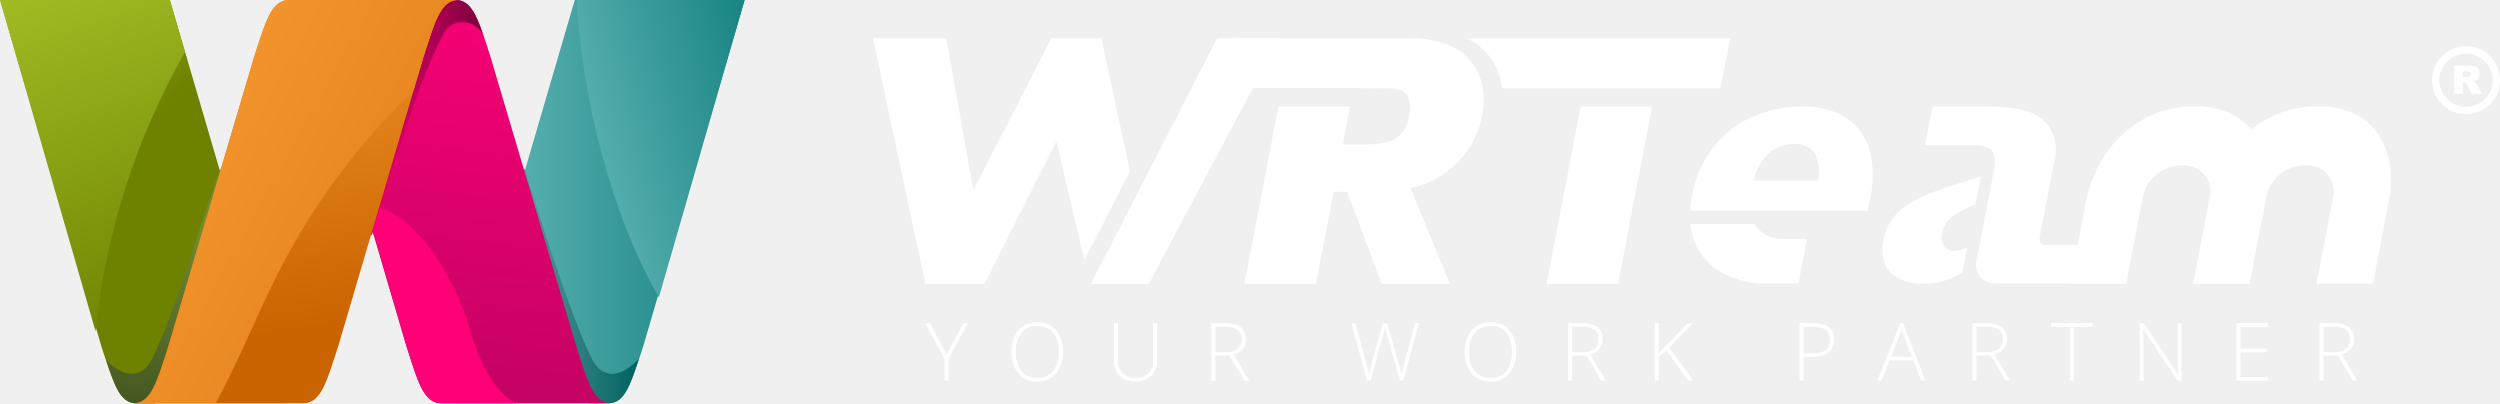
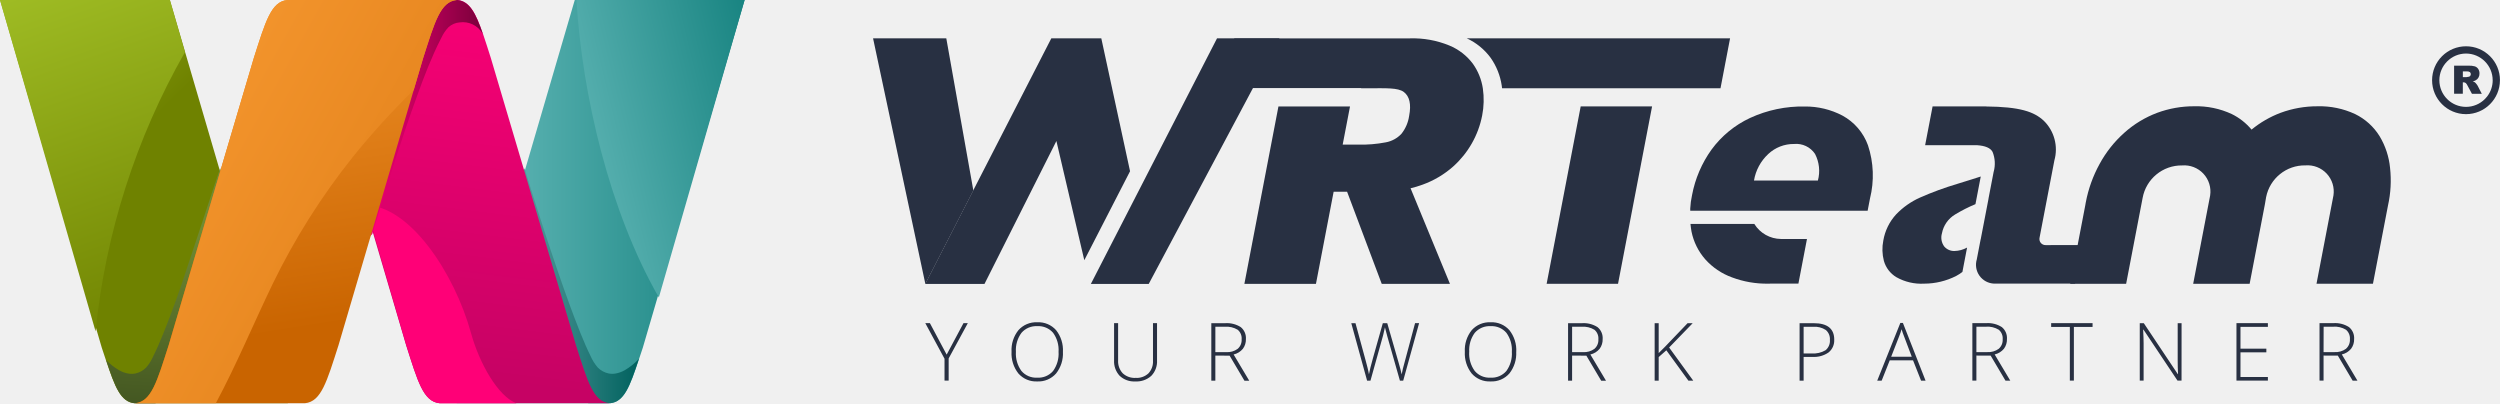
- <svg xmlns="http://www.w3.org/2000/svg" width="248" height="40" viewBox="0 0 248 40" fill="none">
-   <g id="Logo" clip-path="url(#clip0_34_14)">
-     <path id="Path 1" d="M171.624 3.802L170.675 8.753H164.875V8.759H157.789V8.753H149.006C148.996 8.663 148.984 8.573 148.971 8.482C148.824 7.492 148.447 6.551 147.871 5.733C147.257 4.897 146.44 4.232 145.497 3.8L171.624 3.802Z" fill="white" />
-     <path id="Path 2" d="M156.805 10.556L153.426 28.156H160.509L163.887 10.556H156.805Z" fill="white" />
-     <path id="Path 3" d="M96.556 18.897L93.873 3.803H86.608L91.795 28.165L96.556 18.897Z" fill="white" />
-     <path id="Path 4" d="M112.101 16.986L109.25 3.803H104.291L91.79 28.149V28.165H97.662L104.795 13.988L107.563 25.813L112.101 16.986Z" fill="white" />
-     <path id="Path 5" d="M120.729 3.803L108.214 28.165H113.955L126.92 3.803H120.729Z" fill="white" />
-     <path id="Path 6" d="M139.928 18.676C140.326 18.582 140.718 18.465 141.102 18.324C142.227 17.922 143.265 17.308 144.159 16.514C145.642 15.188 146.65 13.413 147.031 11.461C147.206 10.575 147.229 9.666 147.099 8.773C146.967 7.894 146.63 7.058 146.116 6.332C145.51 5.52 144.694 4.888 143.755 4.506C142.524 4.004 141.202 3.765 139.873 3.806H122.445L121.496 8.733H121.277L127.168 8.738H135.03V8.756H135.762C137.472 8.756 138.671 8.688 139.251 9.119C139.831 9.55 140.01 10.34 139.787 11.5C139.694 12.149 139.43 12.762 139.022 13.275C138.612 13.712 138.073 14.008 137.484 14.118C136.575 14.293 135.649 14.37 134.723 14.347H133.194L133.922 10.559H126.822L123.443 28.159H130.543L132.297 19.023H133.633L137.069 28.159H143.836L139.928 18.676Z" fill="white" />
-     <path id="Path 7" d="M195.135 24.56C194.752 24.772 194.323 24.888 193.885 24.899C193.693 24.905 193.501 24.868 193.325 24.79C193.149 24.712 192.992 24.596 192.867 24.449C192.732 24.264 192.641 24.051 192.602 23.826C192.562 23.6 192.576 23.368 192.641 23.149C192.714 22.761 192.869 22.393 193.095 22.07C193.321 21.746 193.614 21.475 193.953 21.273C194.598 20.883 195.271 20.541 195.966 20.251L196.492 17.509L196.092 17.637C195.651 17.776 195.002 17.98 194.145 18.247C192.892 18.62 191.663 19.071 190.466 19.599C189.572 19.997 188.764 20.567 188.088 21.275C187.426 22 186.987 22.9 186.824 23.868C186.691 24.534 186.711 25.221 186.882 25.878C187.073 26.555 187.515 27.134 188.119 27.496C188.962 27.972 189.925 28.195 190.891 28.138C191.989 28.135 193.071 27.875 194.049 27.377C194.268 27.261 194.476 27.127 194.672 26.977L195.135 24.56Z" fill="white" />
-     <path id="Path 8" d="M202.938 24.315C202.844 24.319 202.75 24.3 202.664 24.261C202.579 24.222 202.503 24.164 202.444 24.09C202.385 24.017 202.343 23.931 202.323 23.839C202.303 23.747 202.305 23.651 202.328 23.56L203.795 15.915C203.989 15.227 203.995 14.499 203.811 13.808C203.628 13.117 203.262 12.488 202.752 11.986C201.77 11.067 200.364 10.594 197.007 10.562V10.557H191.713L190.974 14.403H196.12C196.939 14.46 197.469 14.678 197.669 15.081C197.913 15.697 197.953 16.376 197.781 17.016H197.776L197.257 19.716H197.262L196.488 23.735H196.482L196.097 25.735C196.015 26.008 195.997 26.297 196.044 26.578C196.091 26.859 196.202 27.126 196.368 27.358C196.535 27.59 196.752 27.78 197.003 27.915C197.255 28.05 197.534 28.125 197.819 28.135H198.778H199.755H205.846L206.58 24.308L202.938 24.315Z" fill="white" />
-     <path id="Path 9" d="M237.094 16.645C236.986 15.539 236.633 14.47 236.061 13.517C235.476 12.569 234.633 11.806 233.632 11.317C232.464 10.773 231.185 10.508 229.897 10.543C228.647 10.539 227.407 10.759 226.235 11.191C225.19 11.586 224.218 12.148 223.355 12.857C222.817 12.212 222.15 11.687 221.397 11.316C220.229 10.771 218.949 10.506 217.661 10.542C216.411 10.538 215.171 10.758 213.999 11.19C212.791 11.643 211.678 12.319 210.719 13.182C209.733 14.063 208.907 15.108 208.278 16.271C207.624 17.457 207.163 18.74 206.912 20.071C206.886 20.207 206.861 20.348 206.844 20.451L205.366 28.151H210.914L212.549 19.635C212.715 18.721 213.2 17.896 213.918 17.306C214.635 16.715 215.538 16.398 216.467 16.411C216.858 16.379 217.25 16.436 217.616 16.578C217.981 16.719 218.31 16.942 218.578 17.228C218.845 17.515 219.044 17.858 219.16 18.232C219.276 18.607 219.306 19.002 219.248 19.39L217.565 28.151H223.165L224.68 20.259C224.728 20.011 224.767 19.78 224.799 19.559C224.976 18.659 225.463 17.851 226.176 17.274C226.889 16.698 227.782 16.39 228.699 16.406C229.09 16.374 229.482 16.431 229.848 16.573C230.213 16.714 230.542 16.937 230.81 17.223C231.077 17.51 231.276 17.853 231.392 18.227C231.508 18.602 231.538 18.997 231.48 19.385L229.798 28.146H235.398L236.89 20.388C237.164 19.16 237.233 17.895 237.094 16.645Z" fill="white" />
-     <path id="Path 10" d="M167.674 20.908H173.72H185.27L185.503 19.695C185.939 17.951 185.869 16.118 185.303 14.412C184.848 13.153 183.947 12.104 182.77 11.465C181.62 10.862 180.338 10.553 179.04 10.565C177.166 10.529 175.309 10.917 173.607 11.702C172.09 12.409 170.776 13.487 169.786 14.837C168.817 16.185 168.156 17.73 167.85 19.362C167.753 19.799 167.694 20.242 167.672 20.689C167.669 20.763 167.674 20.831 167.674 20.908ZM175.405 15.283C176.098 14.631 177.016 14.273 177.968 14.283C178.372 14.243 178.779 14.314 179.146 14.488C179.513 14.662 179.826 14.931 180.052 15.269C180.474 16.081 180.575 17.023 180.336 17.906H173.997C174.164 16.901 174.658 15.98 175.403 15.286L175.405 15.283Z" fill="white" />
-     <path id="Path 11" d="M174.029 22.216H167.696C167.724 22.467 167.749 22.716 167.796 22.962C168.002 23.991 168.476 24.947 169.17 25.734C169.89 26.536 170.796 27.147 171.809 27.514C172.963 27.948 174.188 28.16 175.421 28.139C175.557 28.139 175.692 28.139 175.821 28.133H178.403L179.253 23.706H176.676C176.145 23.701 175.624 23.562 175.161 23.302C174.698 23.041 174.309 22.668 174.029 22.216Z" fill="white" />
-     <path id="Path 12" d="M73.867 0L63.767 34.492C63.634 34.901 63.504 35.289 63.379 35.656C62.479 38.356 61.913 39.865 60.518 39.999H45.307L51.438 19.056L52.033 17.026L57.017 0H73.867Z" fill="url(#paint0_linear_34_14)" />
-     <path id="Path 13" d="M63.382 35.592C62.482 38.33 61.916 39.864 60.521 40H58.364L57.179 38.957L51.434 18.741L51.411 18.658L52.029 16.681L52.084 16.861C52.136 17.032 52.188 17.203 52.241 17.374C52.323 17.641 52.406 17.907 52.489 18.174C52.598 18.525 52.708 18.875 52.818 19.226C52.951 19.645 53.085 20.065 53.218 20.485C53.369 20.96 53.521 21.435 53.674 21.909C53.841 22.425 54.007 22.941 54.174 23.457C54.353 24 54.534 24.542 54.717 25.085C54.904 25.642 55.092 26.199 55.281 26.755C55.47 27.311 55.663 27.868 55.859 28.425C56.05 28.968 56.244 29.51 56.44 30.053C56.627 30.568 56.819 31.082 57.014 31.594C57.195 32.067 57.379 32.539 57.567 33.01C57.736 33.428 57.911 33.844 58.09 34.257C58.244 34.606 58.403 34.957 58.573 35.294C58.753 35.719 58.999 36.113 59.302 36.462C59.593 36.756 59.962 36.959 60.366 37.046C60.586 37.09 60.812 37.094 61.034 37.059C61.35 37.008 61.654 36.902 61.934 36.748C62.475 36.441 62.963 36.051 63.382 35.592Z" fill="url(#paint1_linear_34_14)" />
-     <path id="Path 14" d="M65.358 29.506L73.866 0H57.184C57.758 9.466 60.467 20.972 65.358 29.506Z" fill="url(#paint2_linear_34_14)" />
-     <path id="Path 15" d="M60.468 40H43.616C41.995 39.849 41.438 37.842 40.288 34.255C40.258 34.162 38.7 28.87 36.934 22.869L35.873 19.269C33.873 12.469 31.941 5.901 31.89 5.751C30.736 2.157 30.182 0.151 28.56 0H45.36C46.581 0.113 47.196 1.274 47.915 3.367C48.153 4.058 48.402 4.851 48.687 5.743C48.787 6.054 57.039 33.943 57.14 34.251C58.289 37.841 58.846 39.848 60.468 40Z" fill="url(#paint3_linear_34_14)" />
-     <path id="Path 16" d="M46.725 33.042C45.081 27.066 40.611 20.369 36.281 20.369C38.296 27.319 40.251 34.062 40.281 34.169C41.434 37.811 41.989 39.847 43.61 40.001H51.226C49.393 39.319 47.538 35.995 46.725 33.042Z" fill="url(#paint4_linear_34_14)" />
-     <path id="Path 17" d="M47.913 3.419C47.893 3.374 47.87 3.331 47.845 3.289C47.617 2.911 47.284 2.609 46.886 2.419C46.489 2.229 46.044 2.16 45.607 2.22C45.187 2.25 44.79 2.422 44.481 2.708C44.198 3.007 43.966 3.351 43.794 3.725L43.75 3.81C43.27 4.742 42.85 5.702 42.45 6.674C42.05 7.646 41.693 8.64 41.332 9.63C40.632 11.555 39.976 13.495 39.345 15.443C38.798 17.122 38.267 18.807 37.751 20.497C37.484 21.371 37.22 22.247 36.959 23.125L36.933 23.213L35.577 24.538C35.513 24.538 35.721 21.573 35.87 19.555C35.947 18.513 36.006 17.724 36.006 17.724L39.654 5.832L42.424 1.332L43.595 0H45.358C46.577 0.115 47.194 1.294 47.913 3.419Z" fill="url(#paint5_linear_34_14)" />
-     <path id="Path 18" d="M28.56 40H13.346C11.971 39.872 11.4 38.4 10.523 35.772C10.39 35.372 10.248 34.946 10.097 34.494L0 0H16.851L21.8 16.9L21.945 17.4L28.56 40Z" fill="url(#paint6_linear_34_14)" />
-     <path id="Path 19" d="M22.379 18.658L22.356 18.741L16.611 38.958L15.426 40.001H13.347C11.972 39.871 11.401 38.373 10.524 35.709C10.915 36.122 11.366 36.473 11.861 36.751C12.141 36.905 12.445 37.011 12.761 37.062C12.983 37.097 13.21 37.093 13.43 37.049C13.834 36.962 14.203 36.759 14.493 36.465C14.796 36.116 15.042 35.722 15.222 35.297C15.392 34.958 15.551 34.609 15.705 34.26C15.886 33.847 16.06 33.431 16.229 33.013C16.419 32.543 16.604 32.071 16.783 31.597C16.978 31.085 17.169 30.571 17.356 30.056C17.556 29.513 17.75 28.971 17.937 28.428C18.137 27.872 21.817 16.752 21.837 16.679L21.946 17.057L22.379 18.658Z" fill="url(#paint7_linear_34_14)" />
-     <path id="Path 20" d="M9.481 32.873C10.471 23.122 13.491 13.687 18.345 5.173L16.851 0H0L9.481 32.873Z" fill="url(#paint8_linear_34_14)" />
-     <path id="Path 21" d="M41.978 5.745C41.878 6.056 33.649 34.045 33.578 34.254C32.425 37.842 31.871 39.848 30.249 39.999H13.4C15.021 39.848 15.578 37.842 16.729 34.254C16.829 33.943 25.081 6.054 25.181 5.745C26.334 2.159 26.888 0.152 28.51 0H45.31C43.686 0.151 43.131 2.158 41.978 5.745Z" fill="url(#paint9_linear_34_14)" />
-     <path id="Path 22" d="M21.41 40C23.478 36.14 25.149 32.1 27.055 28.151C29.223 23.692 31.877 19.486 34.968 15.61C36.858 13.265 38.886 11.034 41.04 8.929C41.6 7.029 41.96 5.809 41.981 5.746C43.131 2.158 43.686 0.151 45.31 0H28.51C26.888 0.151 26.332 2.158 25.181 5.745C25.081 6.056 16.829 33.945 16.729 34.254C15.576 37.842 15.021 39.848 13.4 39.999L21.41 40Z" fill="url(#paint10_linear_34_14)" />
-     <path id="Path 24" d="M93.909 35.179L95.578 32.058H96.007L94.107 35.558V37.758H93.697V35.585L91.791 32.058H92.247L93.909 35.179ZM105.443 34.902C105.486 35.676 105.244 36.44 104.764 37.049C104.532 37.313 104.242 37.521 103.918 37.658C103.594 37.795 103.243 37.857 102.892 37.839C102.541 37.856 102.191 37.794 101.868 37.658C101.544 37.521 101.256 37.313 101.024 37.049C100.543 36.437 100.302 35.671 100.345 34.894C100.301 34.12 100.545 33.356 101.03 32.751C101.264 32.49 101.553 32.284 101.877 32.149C102.2 32.014 102.55 31.952 102.9 31.969C103.25 31.951 103.6 32.012 103.924 32.148C104.247 32.285 104.536 32.492 104.768 32.755C105.247 33.365 105.487 34.128 105.443 34.902ZM100.778 34.902C100.735 35.578 100.928 36.247 101.324 36.796C101.516 37.022 101.757 37.199 102.029 37.315C102.301 37.431 102.597 37.483 102.892 37.465C103.188 37.483 103.484 37.433 103.757 37.318C104.03 37.203 104.273 37.027 104.466 36.802C104.862 36.251 105.055 35.579 105.01 34.902C105.055 34.228 104.863 33.559 104.466 33.012C104.273 32.79 104.031 32.615 103.76 32.501C103.488 32.387 103.194 32.337 102.9 32.355C102.605 32.338 102.31 32.389 102.038 32.504C101.766 32.619 101.523 32.795 101.33 33.018C100.93 33.562 100.735 34.229 100.778 34.902ZM114.778 32.058V35.748C114.794 36.03 114.752 36.312 114.654 36.576C114.556 36.841 114.404 37.082 114.208 37.285C113.993 37.478 113.742 37.626 113.47 37.721C113.197 37.816 112.908 37.856 112.62 37.839C112.338 37.856 112.055 37.815 111.79 37.719C111.524 37.624 111.28 37.475 111.073 37.283C110.881 37.075 110.732 36.831 110.637 36.564C110.541 36.298 110.5 36.015 110.517 35.732V32.058H110.917V35.748C110.903 35.981 110.936 36.215 111.014 36.435C111.093 36.655 111.215 36.857 111.373 37.029C111.546 37.189 111.75 37.312 111.972 37.39C112.193 37.469 112.429 37.502 112.664 37.487C112.894 37.502 113.125 37.469 113.342 37.392C113.56 37.314 113.759 37.193 113.928 37.036C114.083 36.869 114.203 36.672 114.28 36.457C114.357 36.242 114.39 36.014 114.377 35.786V32.057L114.778 32.058ZM120.563 35.276V37.761H120.163V32.061H121.52C122.071 32.019 122.621 32.156 123.088 32.453C123.261 32.595 123.397 32.776 123.485 32.981C123.573 33.187 123.611 33.41 123.595 33.633C123.607 33.98 123.501 34.321 123.295 34.6C123.059 34.885 122.736 35.084 122.376 35.166L123.925 37.766H123.449L121.978 35.281L120.563 35.276ZM120.563 34.933H121.651C122.05 34.958 122.446 34.844 122.771 34.611C122.907 34.495 123.014 34.348 123.084 34.183C123.153 34.019 123.183 33.84 123.171 33.661C123.187 33.483 123.159 33.304 123.092 33.139C123.024 32.974 122.917 32.828 122.781 32.713C122.399 32.482 121.954 32.377 121.509 32.413H120.565L120.563 34.933ZM139.2 37.761H138.872L137.62 33.361C137.516 33 137.438 32.703 137.386 32.472C137.345 32.698 137.286 32.958 137.209 33.252C137.132 33.546 136.713 35.049 135.951 37.761H135.616L134.048 32.061H134.465L135.465 35.735C135.504 35.883 135.541 36.02 135.574 36.147C135.607 36.274 135.638 36.392 135.666 36.502C135.693 36.613 135.718 36.719 135.74 36.822C135.762 36.925 135.782 37.028 135.8 37.132C135.863 36.779 135.996 36.242 136.2 35.521L137.175 32.061H137.616L138.759 36.032C138.892 36.49 138.987 36.859 139.044 37.14C139.078 36.953 139.122 36.753 139.175 36.54C139.228 36.327 139.628 34.833 140.375 32.058H140.775L139.2 37.761ZM150.41 34.902C150.453 35.676 150.211 36.44 149.731 37.049C149.499 37.313 149.209 37.521 148.885 37.658C148.561 37.795 148.21 37.857 147.859 37.839C147.508 37.856 147.158 37.794 146.835 37.658C146.511 37.521 146.223 37.313 145.991 37.049C145.51 36.437 145.269 35.671 145.312 34.894C145.268 34.12 145.512 33.356 145.997 32.751C146.231 32.49 146.52 32.284 146.844 32.149C147.167 32.014 147.517 31.952 147.867 31.969C148.217 31.951 148.567 32.012 148.891 32.148C149.214 32.285 149.503 32.492 149.735 32.755C150.215 33.364 150.456 34.128 150.414 34.902H150.41ZM145.745 34.902C145.702 35.578 145.895 36.247 146.291 36.796C146.483 37.022 146.724 37.199 146.996 37.315C147.268 37.431 147.564 37.483 147.859 37.465C148.155 37.483 148.451 37.433 148.724 37.318C148.997 37.203 149.24 37.027 149.433 36.802C149.829 36.251 150.022 35.579 149.977 34.902C150.022 34.228 149.829 33.559 149.433 33.012C149.24 32.79 148.998 32.615 148.727 32.501C148.455 32.387 148.161 32.337 147.867 32.355C147.572 32.338 147.277 32.389 147.005 32.504C146.733 32.619 146.49 32.795 146.297 33.018C145.899 33.562 145.705 34.229 145.749 34.902H145.745ZM155.953 35.276V37.761H155.553V32.061H156.91C157.461 32.019 158.011 32.156 158.478 32.453C158.651 32.595 158.787 32.776 158.875 32.981C158.963 33.187 159.001 33.41 158.985 33.633C158.997 33.98 158.891 34.321 158.685 34.6C158.449 34.885 158.126 35.084 157.766 35.166L159.315 37.766H158.839L157.368 35.281L155.953 35.276ZM155.953 34.933H157.041C157.44 34.958 157.835 34.844 158.16 34.611C158.296 34.495 158.403 34.348 158.473 34.183C158.542 34.019 158.572 33.84 158.56 33.661C158.576 33.483 158.548 33.304 158.481 33.139C158.413 32.974 158.306 32.828 158.17 32.713C157.788 32.482 157.343 32.377 156.898 32.413H155.954L155.953 34.933ZM167.971 37.761H167.491L165.303 34.75L164.542 35.421V37.761H164.142V32.061H164.542V35.026L165.174 34.394L167.409 32.061H167.916L165.579 34.472L167.971 37.761ZM181.955 33.696C181.969 33.937 181.925 34.178 181.828 34.398C181.73 34.619 181.581 34.813 181.393 34.964C180.927 35.285 180.367 35.441 179.802 35.405H178.92V37.761H178.52V32.061H179.92C181.279 32.059 181.958 32.604 181.958 33.697L181.955 33.696ZM178.92 35.061H179.704C180.19 35.1 180.676 34.989 181.097 34.743C181.247 34.619 181.364 34.46 181.439 34.28C181.514 34.1 181.544 33.905 181.526 33.711C181.54 33.528 181.511 33.344 181.44 33.174C181.37 33.004 181.26 32.853 181.12 32.734C180.747 32.493 180.306 32.382 179.864 32.416H178.92V35.061ZM189.776 35.748H187.462L186.662 37.761H186.221L188.515 32.035H188.769L191.016 37.761H190.571L189.776 35.748ZM187.606 35.385H189.646L188.87 33.329C188.803 33.168 188.725 32.944 188.636 32.658C188.572 32.889 188.496 33.115 188.406 33.337L187.606 35.385ZM196.059 35.272V37.757H195.659V32.057H197.016C197.567 32.015 198.117 32.152 198.584 32.449C198.757 32.591 198.893 32.772 198.981 32.977C199.069 33.183 199.107 33.406 199.091 33.629C199.103 33.976 198.997 34.317 198.791 34.596C198.555 34.881 198.232 35.08 197.872 35.162L199.421 37.762H198.945L197.474 35.277L196.059 35.272ZM196.059 34.929H197.147C197.546 34.954 197.941 34.84 198.266 34.607C198.402 34.491 198.509 34.344 198.579 34.179C198.648 34.014 198.678 33.836 198.666 33.657C198.682 33.479 198.654 33.3 198.587 33.136C198.519 32.971 198.412 32.824 198.276 32.709C197.894 32.478 197.449 32.373 197.004 32.409H196.06L196.059 34.929ZM205.729 37.757H205.329V32.429H203.476V32.055H207.583V32.429H205.73L205.729 37.757ZM216.409 37.757H216.009L212.631 32.694H212.6C212.631 33.294 212.647 33.749 212.647 34.059V37.759H212.265V32.059H212.665L216.039 37.114H216.062C216.039 36.647 216.027 36.203 216.027 35.78V32.059H216.413L216.409 37.757ZM224.975 37.757H221.858V32.057H224.975V32.424H222.256V34.585H224.823V34.952H222.256V37.398H224.975V37.757ZM230.498 35.272V37.757H230.098V32.057H231.455C232.006 32.015 232.556 32.152 233.023 32.449C233.196 32.591 233.332 32.772 233.42 32.977C233.508 33.183 233.546 33.406 233.53 33.629C233.542 33.976 233.436 34.317 233.23 34.596C232.994 34.881 232.671 35.08 232.311 35.162L233.86 37.762H233.384L231.913 35.277L230.498 35.272ZM230.498 34.929H231.591C231.99 34.954 232.386 34.84 232.711 34.607C232.847 34.491 232.954 34.344 233.023 34.179C233.093 34.014 233.123 33.836 233.111 33.657C233.127 33.479 233.099 33.3 233.032 33.136C232.964 32.971 232.857 32.824 232.721 32.709C232.339 32.478 231.894 32.373 231.449 32.409H230.505L230.498 34.929Z" fill="white" />
-     <path id="Path 23" d="M247.275 7.957C247.273 7.256 246.994 6.584 246.499 6.088C246.003 5.593 245.331 5.314 244.63 5.312C243.929 5.314 243.257 5.593 242.762 6.089C242.266 6.584 241.987 7.256 241.985 7.957C241.985 8.658 242.264 9.331 242.76 9.827C243.256 10.323 243.928 10.602 244.63 10.602C244.977 10.602 245.322 10.534 245.643 10.401C245.964 10.267 246.256 10.072 246.501 9.826C246.579 9.748 246.653 9.665 246.721 9.578C247.082 9.114 247.278 8.543 247.277 7.955L247.275 7.957ZM243.448 9.313V6.513H244.887C245.093 6.505 245.299 6.528 245.498 6.581C245.636 6.625 245.756 6.715 245.837 6.835C245.926 6.968 245.971 7.127 245.966 7.287C245.972 7.423 245.94 7.558 245.875 7.678C245.809 7.797 245.712 7.897 245.594 7.965C245.5 8.017 245.399 8.053 245.294 8.074C245.374 8.097 245.45 8.13 245.52 8.174C245.571 8.218 245.616 8.267 245.656 8.32C245.702 8.374 245.742 8.432 245.777 8.494L246.195 9.304H245.218L244.757 8.45C244.72 8.368 244.666 8.295 244.6 8.234C244.538 8.19 244.465 8.166 244.389 8.166H244.313V9.3H243.452L243.448 9.313ZM244.316 7.65H244.68C244.757 7.644 244.834 7.632 244.909 7.612C244.965 7.601 245.015 7.57 245.049 7.525C245.09 7.47 245.109 7.402 245.103 7.334C245.098 7.266 245.067 7.202 245.018 7.155C244.921 7.096 244.808 7.07 244.695 7.082H244.316V7.65ZM247.995 7.957C247.995 8.85 247.64 9.706 247.009 10.337C246.378 10.969 245.522 11.323 244.629 11.324C243.736 11.324 242.881 10.969 242.25 10.338C241.618 9.707 241.264 8.851 241.264 7.958C241.264 7.516 241.35 7.078 241.52 6.67C241.689 6.261 241.937 5.89 242.249 5.577C242.562 5.265 242.933 5.017 243.342 4.848C243.75 4.679 244.188 4.592 244.63 4.592C245.072 4.592 245.51 4.678 245.918 4.847C246.327 5.016 246.698 5.264 247.011 5.576C247.324 5.889 247.572 6.26 247.741 6.668C247.911 7.076 247.998 7.514 247.998 7.956L247.995 7.957Z" fill="white" />
-   </g>
+ <svg xmlns="http://www.w3.org/2000/svg" xmlns:xlink="http://www.w3.org/1999/xlink" id="wrteam_logo" data-name="wrteam logo" width="248.001" height="40" viewBox="0 0 248.001 40">
  <defs>
-     <linearGradient id="paint0_linear_34_14" x1="45.307" y1="20" x2="73.867" y2="20" gradientUnits="userSpaceOnUse">
-       <stop stop-color="#6ABDBD" />
-       <stop offset="1" stop-color="#117F7C" />
+     <linearGradient id="linear-gradient" y1="0.5" x2="1" y2="0.5" gradientUnits="objectBoundingBox">
+       <stop offset="0" stop-color="#6abdbd" />
+       <stop offset="1" stop-color="#117f7c" />
    </linearGradient>
-     <linearGradient id="paint1_linear_34_14" x1="51.411" y1="28.34" x2="63.382" y2="28.34" gradientUnits="userSpaceOnUse">
-       <stop stop-color="#579D9E" />
-       <stop offset="1" stop-color="#00615E" />
+     <linearGradient id="linear-gradient-2" y1="0.5" x2="1" y2="0.5" gradientUnits="objectBoundingBox">
+       <stop offset="0" stop-color="#579d9e" />
+       <stop offset="1" stop-color="#00615e" />
    </linearGradient>
-     <linearGradient id="paint2_linear_34_14" x1="54.031" y1="20.3" x2="79.619" y2="14.034" gradientUnits="userSpaceOnUse">
-       <stop stop-color="#6ABDBD" />
-       <stop offset="1" stop-color="#117F7C" />
+     <linearGradient id="linear-gradient-3" x1="-0.189" y1="0.688" x2="1.18" y2="0.095" xlink:href="#linear-gradient" />
+     <linearGradient id="linear-gradient-4" x1="0.562" y1="-0.124" x2="0.457" y2="0.932" gradientUnits="objectBoundingBox">
+       <stop offset="0" stop-color="#f07" />
+       <stop offset="1" stop-color="#c60264" />
    </linearGradient>
-     <linearGradient id="paint3_linear_34_14" x1="46.492" y1="-4.96" x2="41.256" y2="37.045" gradientUnits="userSpaceOnUse">
-       <stop stop-color="#FF0077" />
-       <stop offset="1" stop-color="#C60264" />
+     <linearGradient id="linear-gradient-5" x1="11.699" y1="-3.764" x2="13.506" y2="-3.764" xlink:href="#linear-gradient-4" />
+     <linearGradient id="linear-gradient-6" y1="0.5" x2="1" y2="0.5" gradientUnits="objectBoundingBox">
+       <stop offset="0" stop-color="#f07" />
+       <stop offset="1" stop-color="#79003b" />
    </linearGradient>
-     <linearGradient id="paint4_linear_34_14" x1="211.123" y1="-53.526" x2="238.128" y2="-53.526" gradientUnits="userSpaceOnUse">
-       <stop stop-color="#FF0077" />
-       <stop offset="1" stop-color="#C60264" />
+     <linearGradient id="linear-gradient-7" x1="0.01" y1="-0.214" x2="0.422" y2="0.373" gradientUnits="objectBoundingBox">
+       <stop offset="0" stop-color="#a7c62a" />
+       <stop offset="1" stop-color="#6f8200" />
    </linearGradient>
-     <linearGradient id="paint5_linear_34_14" x1="35.565" y1="12.269" x2="47.913" y2="12.269" gradientUnits="userSpaceOnUse">
-       <stop stop-color="#FF0077" />
-       <stop offset="1" stop-color="#79003B" />
+     <linearGradient id="linear-gradient-8" x1="0.506" y1="0.25" x2="0.48" y2="1.14" gradientUnits="objectBoundingBox">
+       <stop offset="0" stop-color="#718b32" />
+       <stop offset="1" stop-color="#3c4e1f" />
    </linearGradient>
-     <linearGradient id="paint6_linear_34_14" x1="0.286" y1="-8.56" x2="17.806" y2="9.264" gradientUnits="userSpaceOnUse">
-       <stop stop-color="#A7C62A" />
-       <stop offset="1" stop-color="#6F8200" />
+     <linearGradient id="linear-gradient-9" x1="0.426" y1="-0.303" x2="0.688" y2="1.055" xlink:href="#linear-gradient-7" />
+     <linearGradient id="linear-gradient-10" x1="0.406" y1="-0.242" x2="0.54" y2="0.816" gradientUnits="objectBoundingBox">
+       <stop offset="0" stop-color="#fda037" />
+       <stop offset="1" stop-color="#c96400" />
    </linearGradient>
-     <linearGradient id="paint7_linear_34_14" x1="16.523" y1="22.509" x2="15.333" y2="43.215" gradientUnits="userSpaceOnUse">
-       <stop stop-color="#718B32" />
-       <stop offset="1" stop-color="#3C4E1F" />
-     </linearGradient>
-     <linearGradient id="paint8_linear_34_14" x1="7.815" y1="-9.961" x2="22.114" y2="31.399" gradientUnits="userSpaceOnUse">
-       <stop stop-color="#A7C62A" />
-       <stop offset="1" stop-color="#6F8200" />
-     </linearGradient>
-     <linearGradient id="paint9_linear_34_14" x1="26.355" y1="-9.68" x2="33.014" y2="32.261" gradientUnits="userSpaceOnUse">
-       <stop stop-color="#FDA037" />
-       <stop offset="1" stop-color="#C96400" />
-     </linearGradient>
-     <linearGradient id="paint10_linear_34_14" x1="6.125" y1="-0.28" x2="83.209" y2="42.526" gradientUnits="userSpaceOnUse">
-       <stop stop-color="#FDA037" />
-       <stop offset="1" stop-color="#C96400" />
-     </linearGradient>
-     <clipPath id="clip0_34_14">
-       <rect width="248.001" height="40" fill="white" />
-     </clipPath>
+     <linearGradient id="linear-gradient-11" x1="-0.228" y1="-0.007" x2="1.901" y2="1.475" xlink:href="#linear-gradient-10" />
  </defs>
+   <path id="Path_1" data-name="Path 1" d="M2171.515,56.023l-.949,4.951h-5.8v.006h-7.086v-.006h-8.783c-.01-.09-.022-.18-.035-.271a6.419,6.419,0,0,0-1.1-2.749,6.1,6.1,0,0,0-2.374-1.933Z" transform="translate(-1999.891 -52.221)" fill="#283042" />
+   <path id="Path_2" data-name="Path 2" d="M2265.809,155.66l-3.379,17.6h7.083l3.378-17.6Z" transform="translate(-2109.004 -145.104)" fill="#283042" />
+   <path id="Path_3" data-name="Path 3" d="M1287.048,71.174l-2.683-15.094H1277.1l5.187,24.362Z" transform="translate(-1190.492 -52.277)" fill="#283042" />
+   <path id="Path_4" data-name="Path 4" d="M1373.851,69.263,1371,56.08h-4.959L1353.54,80.426l0,.016h5.872l7.133-14.177,2.768,11.825Z" transform="translate(-1261.75 -52.277)" fill="#283042" />
+   <path id="Path_5" data-name="Path 5" d="M1608.245,56.08,1595.73,80.442h5.741l12.965-24.362Z" transform="translate(-1487.516 -52.277)" fill="#283042" />
+   <path id="Path_6" data-name="Path 6" d="M1806.973,70.953a10.1,10.1,0,0,0,1.174-.352,9.33,9.33,0,0,0,3.057-1.81,9.123,9.123,0,0,0,2.872-5.053,7.962,7.962,0,0,0,.068-2.688,5.684,5.684,0,0,0-.983-2.441,5.564,5.564,0,0,0-2.361-1.826,9.5,9.5,0,0,0-3.882-.7h-17.428l-.949,4.927h-.219l5.891.005h7.862v.018h.732c1.71,0,2.909-.068,3.489.363s.759,1.221.536,2.381a3.7,3.7,0,0,1-.765,1.775,2.82,2.82,0,0,1-1.538.843,12.909,12.909,0,0,1-2.761.229h-1.529l.728-3.788h-7.1l-3.379,17.6h7.1l1.754-9.136h1.336l3.436,9.136h6.767Z" transform="translate(-1667.045 -52.277)" fill="#283042" />
+   <path id="Path_7" data-name="Path 7" d="M2762,265.222h0a2.723,2.723,0,0,1-1.25.339,1.282,1.282,0,0,1-1.018-.45,1.483,1.483,0,0,1-.226-1.3,2.78,2.78,0,0,1,1.312-1.876,15.108,15.108,0,0,1,2.013-1.022l.526-2.742-.4.128q-.661.209-1.947.61a31.071,31.071,0,0,0-3.679,1.352,7.514,7.514,0,0,0-2.378,1.676,5.1,5.1,0,0,0-1.264,2.593,4.472,4.472,0,0,0,.058,2.01,2.759,2.759,0,0,0,1.237,1.618,5.042,5.042,0,0,0,2.772.642,7,7,0,0,0,3.158-.761,4.438,4.438,0,0,0,.623-.4Z" transform="translate(-2566.865 -240.662)" fill="#283042" />
+   <path id="Path_8" data-name="Path 8" d="M2828.073,169.4a.606.606,0,0,1-.61-.755L2828.93,161a3.992,3.992,0,0,0-1.043-3.929c-.982-.919-2.388-1.392-5.745-1.424v-.005h-5.294l-.739,3.846h5.146c.819.057,1.349.275,1.549.678a3.085,3.085,0,0,1,.112,1.935h-.005l-.519,2.7h.005l-.774,4.019-.006,0-.385,2a1.866,1.866,0,0,0,1.722,2.4h.959l.977,0h6.091l.734-3.827Z" transform="translate(-2625.135 -145.085)" fill="#283042" />
+   <path id="Path_9" data-name="Path 9" d="M3060.039,161.581a7.494,7.494,0,0,0-1.033-3.128,5.886,5.886,0,0,0-2.429-2.2,8.3,8.3,0,0,0-3.735-.774,10.494,10.494,0,0,0-3.662.648,10.241,10.241,0,0,0-2.88,1.666,6,6,0,0,0-1.958-1.541,8.3,8.3,0,0,0-3.736-.774,10.5,10.5,0,0,0-3.662.648,10.321,10.321,0,0,0-3.28,1.992,11.428,11.428,0,0,0-2.441,3.089,12.809,12.809,0,0,0-1.366,3.8c-.026.136-.051.277-.068.38l-1.478,7.7h5.548l1.635-8.516a3.929,3.929,0,0,1,3.918-3.224,2.6,2.6,0,0,1,2.781,2.979l-1.683,8.761h5.6l1.515-7.892c.048-.248.087-.479.119-.7a3.907,3.907,0,0,1,3.9-3.153,2.6,2.6,0,0,1,2.781,2.979l-1.682,8.761h5.6l1.492-7.758A11.387,11.387,0,0,0,3060.039,161.581Z" transform="translate(-2822.945 -144.936)" fill="#283042" />
+   <path id="Path_10" data-name="Path 10" d="M2472.5,166.045h6.046v0h11.55l.233-1.213a9.48,9.48,0,0,0-.2-5.283,5.469,5.469,0,0,0-2.533-2.947,7.874,7.874,0,0,0-3.73-.9,12.4,12.4,0,0,0-5.433,1.137,9.954,9.954,0,0,0-3.821,3.135,11.322,11.322,0,0,0-1.936,4.525,7.958,7.958,0,0,0-.178,1.327C2472.495,165.9,2472.5,165.968,2472.5,166.045Zm7.731-5.625a3.682,3.682,0,0,1,2.563-1,2.244,2.244,0,0,1,2.084.986,3.653,3.653,0,0,1,.284,2.637h-6.339a4.617,4.617,0,0,1,1.406-2.62Z" transform="translate(-2304.826 -145.137)" fill="#283042" />
+   <path id="Path_11" data-name="Path 11" d="M2479.183,327.6h-6.333c.028.251.053.5.1.746a5.972,5.972,0,0,0,1.374,2.772,6.54,6.54,0,0,0,2.639,1.78,9.772,9.772,0,0,0,3.612.625c.136,0,.271,0,.4-.006h2.582l.85-4.427h-2.577A3.145,3.145,0,0,1,2479.183,327.6Z" transform="translate(-2305.154 -305.384)" fill="#283042" />
+   <path id="Path_12" data-name="Path 12" d="M696.65,0l-10.1,34.492q-.2.614-.388,1.164c-.9,2.7-1.466,4.209-2.861,4.343H668.09l6.131-20.943.595-2.03h0L679.8,0Z" transform="translate(-622.783)" fill="url(#linear-gradient)" />
+   <path id="Path_13" data-name="Path 13" d="M770.118,273.762c-.9,2.738-1.466,4.272-2.861,4.408H765.1l-1.185-1.043-5.745-20.216-.023-.083.618-1.977.055.18q.078.257.157.513.123.4.248.8.164.526.329,1.052.2.629.4,1.259.227.713.456,1.424.25.774.5,1.548.268.814.543,1.628.28.836.564,1.67t.578,1.67q.287.814.581,1.628.281.773.574,1.541.271.71.553,1.416.254.627.523,1.247c.154.349.313.7.483,1.037a4.412,4.412,0,0,0,.729,1.168,2.132,2.132,0,0,0,1.064.584,1.905,1.905,0,0,0,.668.013,2.8,2.8,0,0,0,.9-.311A5.9,5.9,0,0,0,770.118,273.762Z" transform="translate(-706.736 -238.17)" fill="url(#linear-gradient-2)" />
+   <path id="Path_14" data-name="Path 14" d="M851.414,29.506,859.922,0H843.24C843.814,9.466,846.523,20.972,851.414,29.506Z" transform="translate(-786.056)" fill="url(#linear-gradient-3)" />
+   <path id="Path_15" data-name="Path 15" d="M453.058,40H436.206c-1.621-.151-2.178-2.158-3.328-5.745-.03-.093-1.588-5.385-3.354-11.386l-1.061-3.6c-2-6.8-3.932-13.368-3.983-13.518C423.326,2.157,422.772.151,421.15,0h16.8c1.221.113,1.836,1.274,2.555,3.367.238.691.487,1.484.772,2.376.1.311,8.352,28.2,8.453,28.508C450.879,37.841,451.436,39.848,453.058,40Z" transform="translate(-392.59)" fill="url(#linear-gradient-4)" />
+   <path id="Path_16" data-name="Path 16" d="M545.444,321.923C543.8,315.947,539.33,309.25,535,309.25c2.015,6.95,3.97,13.693,4,13.8,1.153,3.642,1.708,5.678,3.329,5.832h7.616C548.112,328.2,546.257,324.876,545.444,321.923Z" transform="translate(-498.719 -288.881)" fill="url(#linear-gradient-5)" />
+   <path id="Path_17" data-name="Path 17" d="M536.781,3.419a1.251,1.251,0,0,0-.068-.13,2.253,2.253,0,0,0-2.238-1.069,1.852,1.852,0,0,0-1.126.488,3.764,3.764,0,0,0-.687,1.017l-.044.085c-.48.932-.9,1.892-1.3,2.864S530.561,8.64,530.2,9.63c-.7,1.925-1.356,3.865-1.987,5.813q-.82,2.519-1.594,5.054-.4,1.311-.792,2.628l-.026.088-1.356,1.325c-.064,0,.144-2.965.293-4.983.077-1.042.136-1.831.136-1.831l3.648-11.892,2.77-4.5L532.463,0h1.763C535.445.115,536.062,1.294,536.781,3.419Z" transform="translate(-488.868)" fill="url(#linear-gradient-6)" />
+   <path id="Path_18" data-name="Path 18" d="M28.56,40H13.346c-1.375-.128-1.946-1.6-2.823-4.228q-.2-.6-.426-1.278L0,0H16.851L21.8,16.9l.145.5Z" fill="url(#linear-gradient-7)" />
+   <path id="Path_19" data-name="Path 19" d="M167.026,256.8l-.023.083L161.258,277.1l-1.185,1.043h-2.079c-1.375-.13-1.946-1.628-2.823-4.292a5.654,5.654,0,0,0,1.337,1.042,2.8,2.8,0,0,0,.9.311,1.909,1.909,0,0,0,.669-.013,2.129,2.129,0,0,0,1.063-.584,4.391,4.391,0,0,0,.729-1.168c.17-.339.329-.688.483-1.037q.271-.62.524-1.247.285-.705.554-1.416.293-.768.573-1.541.3-.814.581-1.628c.2-.556,3.88-11.676,3.9-11.749l.109.378Z" transform="translate(-144.647 -238.142)" fill="url(#linear-gradient-8)" />
+   <path id="Path_20" data-name="Path 20" d="M9.481,32.873a70.253,70.253,0,0,1,8.864-27.7L16.851,0H0Z" fill="url(#linear-gradient-9)" />
+   <path id="Path_21" data-name="Path 21" d="M226.168,5.745c-.1.311-8.329,28.3-8.4,28.509-1.153,3.588-1.707,5.594-3.329,5.745H197.59c1.621-.151,2.178-2.157,3.329-5.745.1-.311,8.352-28.2,8.452-28.509C210.524,2.159,211.078.152,212.7,0h16.8C227.876.151,227.321,2.158,226.168,5.745Z" transform="translate(-184.19)" fill="url(#linear-gradient-10)" />
+   <path id="Path_22" data-name="Path 22" d="M205.6,40c2.068-3.86,3.739-7.9,5.645-11.849a67.336,67.336,0,0,1,7.913-12.541,76.083,76.083,0,0,1,6.072-6.681c.56-1.9.92-3.12.941-3.183C227.321,2.158,227.876.151,229.5,0H212.7c-1.622.151-2.178,2.158-3.329,5.745-.1.311-8.352,28.2-8.452,28.509-1.153,3.588-1.708,5.594-3.329,5.745Z" transform="translate(-184.19)" fill="url(#linear-gradient-11)" />
+   <path id="Path_24" data-name="Path 24" d="M2.118-82.206l1.669-3.121h.429l-1.9,3.5v2.2h-.41V-81.8L0-85.327H.456Zm11.534-.277a3.185,3.185,0,0,1-.679,2.147,2.338,2.338,0,0,1-1.872.79,2.333,2.333,0,0,1-1.868-.79,3.2,3.2,0,0,1-.679-2.155,3.143,3.143,0,0,1,.685-2.143,2.357,2.357,0,0,1,1.87-.782,2.331,2.331,0,0,1,1.868.786A3.188,3.188,0,0,1,13.652-82.483Zm-4.665,0a2.921,2.921,0,0,0,.546,1.894,1.908,1.908,0,0,0,1.568.669,1.919,1.919,0,0,0,1.574-.663,2.924,2.924,0,0,0,.544-1.9,2.893,2.893,0,0,0-.544-1.89,1.918,1.918,0,0,0-1.566-.657,1.928,1.928,0,0,0-1.57.663A2.868,2.868,0,0,0,8.987-82.483Zm14-2.844v3.69a2.045,2.045,0,0,1-.57,1.537,2.181,2.181,0,0,1-1.588.554,2.09,2.09,0,0,1-1.547-.556,2.1,2.1,0,0,1-.556-1.551v-3.674h.4v3.69a1.736,1.736,0,0,0,.456,1.281,1.742,1.742,0,0,0,1.291.458,1.7,1.7,0,0,0,1.264-.451,1.694,1.694,0,0,0,.449-1.25v-3.729Zm5.785,3.218v2.485h-.4v-5.7h1.357a2.557,2.557,0,0,1,1.568.392,1.4,1.4,0,0,1,.507,1.18,1.542,1.542,0,0,1-.3.967,1.68,1.68,0,0,1-.919.566l1.549,2.6h-.476l-1.471-2.485Zm0-.343h1.088a1.737,1.737,0,0,0,1.12-.322,1.149,1.149,0,0,0,.4-.95,1.114,1.114,0,0,0-.39-.948,2.129,2.129,0,0,0-1.272-.3h-.944Zm18.637,2.828h-.328l-1.252-4.4q-.156-.542-.234-.889-.062.339-.177.78t-1.258,4.509h-.335l-1.568-5.7h.417l1,3.674q.059.222.109.412t.092.355q.041.166.074.32t.06.31q.094-.53.4-1.611l.975-3.46h.441l1.143,3.971q.2.687.285,1.108.051-.281.131-.6t1.2-4.482h.4Zm11.21-2.859a3.185,3.185,0,0,1-.679,2.147,2.338,2.338,0,0,1-1.872.79,2.333,2.333,0,0,1-1.868-.79,3.2,3.2,0,0,1-.679-2.155,3.143,3.143,0,0,1,.685-2.143,2.357,2.357,0,0,1,1.87-.782,2.331,2.331,0,0,1,1.868.786A3.188,3.188,0,0,1,58.623-82.483Zm-4.665,0a2.921,2.921,0,0,0,.546,1.894,1.908,1.908,0,0,0,1.568.669,1.919,1.919,0,0,0,1.574-.663,2.924,2.924,0,0,0,.544-1.9,2.893,2.893,0,0,0-.544-1.89,1.917,1.917,0,0,0-1.566-.657,1.928,1.928,0,0,0-1.57.663A2.868,2.868,0,0,0,53.958-82.483Zm10.208.374v2.485h-.4v-5.7h1.357a2.557,2.557,0,0,1,1.568.392,1.4,1.4,0,0,1,.507,1.18,1.542,1.542,0,0,1-.3.967,1.681,1.681,0,0,1-.919.566l1.549,2.6h-.476l-1.471-2.485Zm0-.343h1.088a1.737,1.737,0,0,0,1.119-.322,1.149,1.149,0,0,0,.4-.95,1.114,1.114,0,0,0-.39-.948,2.129,2.129,0,0,0-1.272-.3h-.944Zm12.018,2.828H75.7l-2.188-3.011-.761.671v2.34h-.4v-5.7h.4v2.965l.632-.632,2.235-2.333h.507l-2.337,2.411Zm13.984-4.065a1.516,1.516,0,0,1-.562,1.268,2.525,2.525,0,0,1-1.591.441h-.882v2.356h-.4v-5.7h1.4Q90.167-85.327,90.167-83.688Zm-3.035,1.365h.784a2.376,2.376,0,0,0,1.393-.318,1.2,1.2,0,0,0,.429-1.032,1.165,1.165,0,0,0-.406-.977,2.028,2.028,0,0,0-1.256-.318h-.944Zm10.856.687H95.671l-.8,2.013h-.441l2.294-5.726h.254l2.247,5.726H98.78ZM95.815-82h2.04l-.776-2.056q-.1-.242-.234-.671a6.259,6.259,0,0,1-.23.679Zm8.453-.113v2.485h-.4v-5.7h1.357a2.557,2.557,0,0,1,1.568.392,1.4,1.4,0,0,1,.507,1.18,1.542,1.542,0,0,1-.3.967,1.68,1.68,0,0,1-.919.566l1.549,2.6h-.476l-1.471-2.485Zm0-.343h1.088a1.737,1.737,0,0,0,1.119-.322,1.149,1.149,0,0,0,.4-.95,1.114,1.114,0,0,0-.39-.948,2.129,2.129,0,0,0-1.272-.3h-.944Zm9.67,2.828h-.4v-5.328h-1.853v-.374h4.107v.374h-1.853Zm10.68,0h-.4l-3.378-5.063h-.031q.047.9.047,1.365v3.7h-.382v-5.7h.4l3.374,5.055h.023q-.035-.7-.035-1.334v-3.721h.386Zm8.566,0h-3.117v-5.7h3.117v.367h-2.719V-82.8h2.567v.367h-2.567v2.446h2.719Zm5.523-2.485v2.485h-.4v-5.7h1.357a2.557,2.557,0,0,1,1.568.392,1.4,1.4,0,0,1,.507,1.18,1.542,1.542,0,0,1-.3.967,1.68,1.68,0,0,1-.919.566l1.549,2.6h-.476l-1.471-2.485Zm0-.343H139.8a1.737,1.737,0,0,0,1.12-.322,1.15,1.15,0,0,0,.4-.95,1.114,1.114,0,0,0-.39-.948,2.129,2.129,0,0,0-1.272-.3h-.944Z" transform="translate(91.791 117.385)" fill="#283042" />
+   <path id="Path_23" data-name="Path 23" d="M3563.7,71.094h0a2.651,2.651,0,0,0-2.645-2.645h0a2.652,2.652,0,0,0-2.645,2.645h0a2.645,2.645,0,0,0,2.645,2.645h0a2.64,2.64,0,0,0,1.871-.776,2.719,2.719,0,0,0,.22-.248,2.638,2.638,0,0,0,.556-1.623Zm-3.827,1.356v-2.8h1.439a2.073,2.073,0,0,1,.611.068.648.648,0,0,1,.339.254.769.769,0,0,1,.129.452.746.746,0,0,1-.372.678,1.035,1.035,0,0,1-.3.109.88.88,0,0,1,.226.1.915.915,0,0,1,.136.146,1.164,1.164,0,0,1,.121.174l.418.81h-.977l-.461-.854a.662.662,0,0,0-.157-.216.362.362,0,0,0-.211-.068h-.076v1.134h-.861Zm.868-1.663h.364a1.275,1.275,0,0,0,.229-.038.228.228,0,0,0,.14-.087.281.281,0,0,0-.031-.37.517.517,0,0,0-.323-.073h-.379Zm3.679.307h0a3.368,3.368,0,0,1-3.366,3.367h0a3.366,3.366,0,0,1-3.365-3.366h0a3.364,3.364,0,0,1,3.366-3.366h0a3.365,3.365,0,0,1,3.368,3.364Z" transform="translate(-3316.425 -63.137)" fill="#283042" />
</svg>
